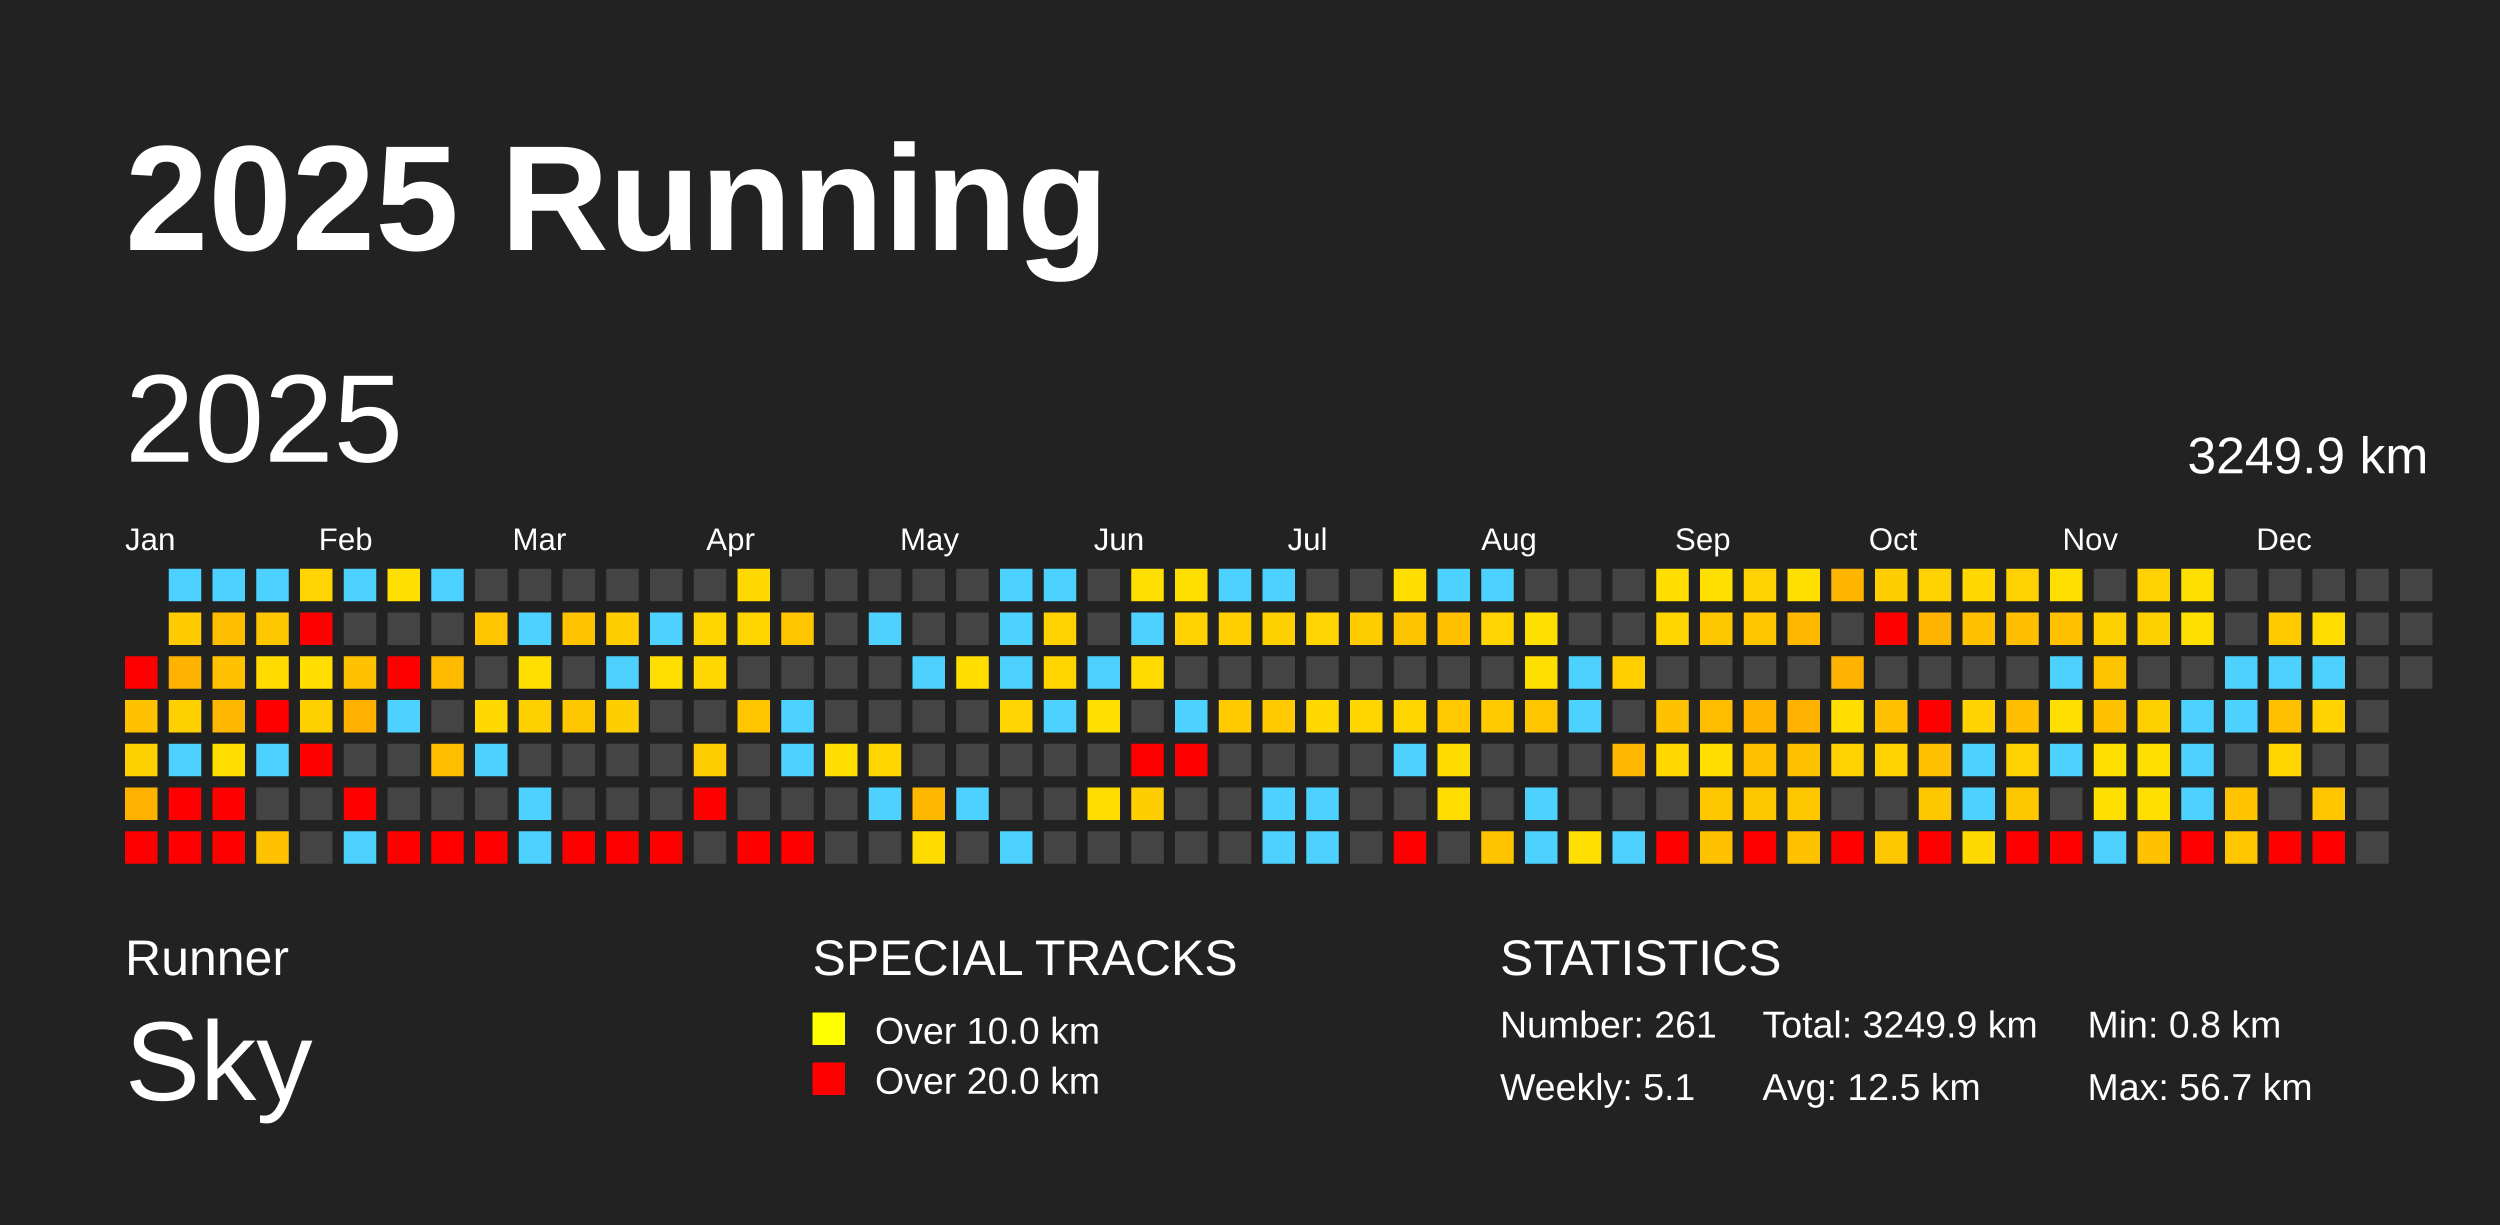
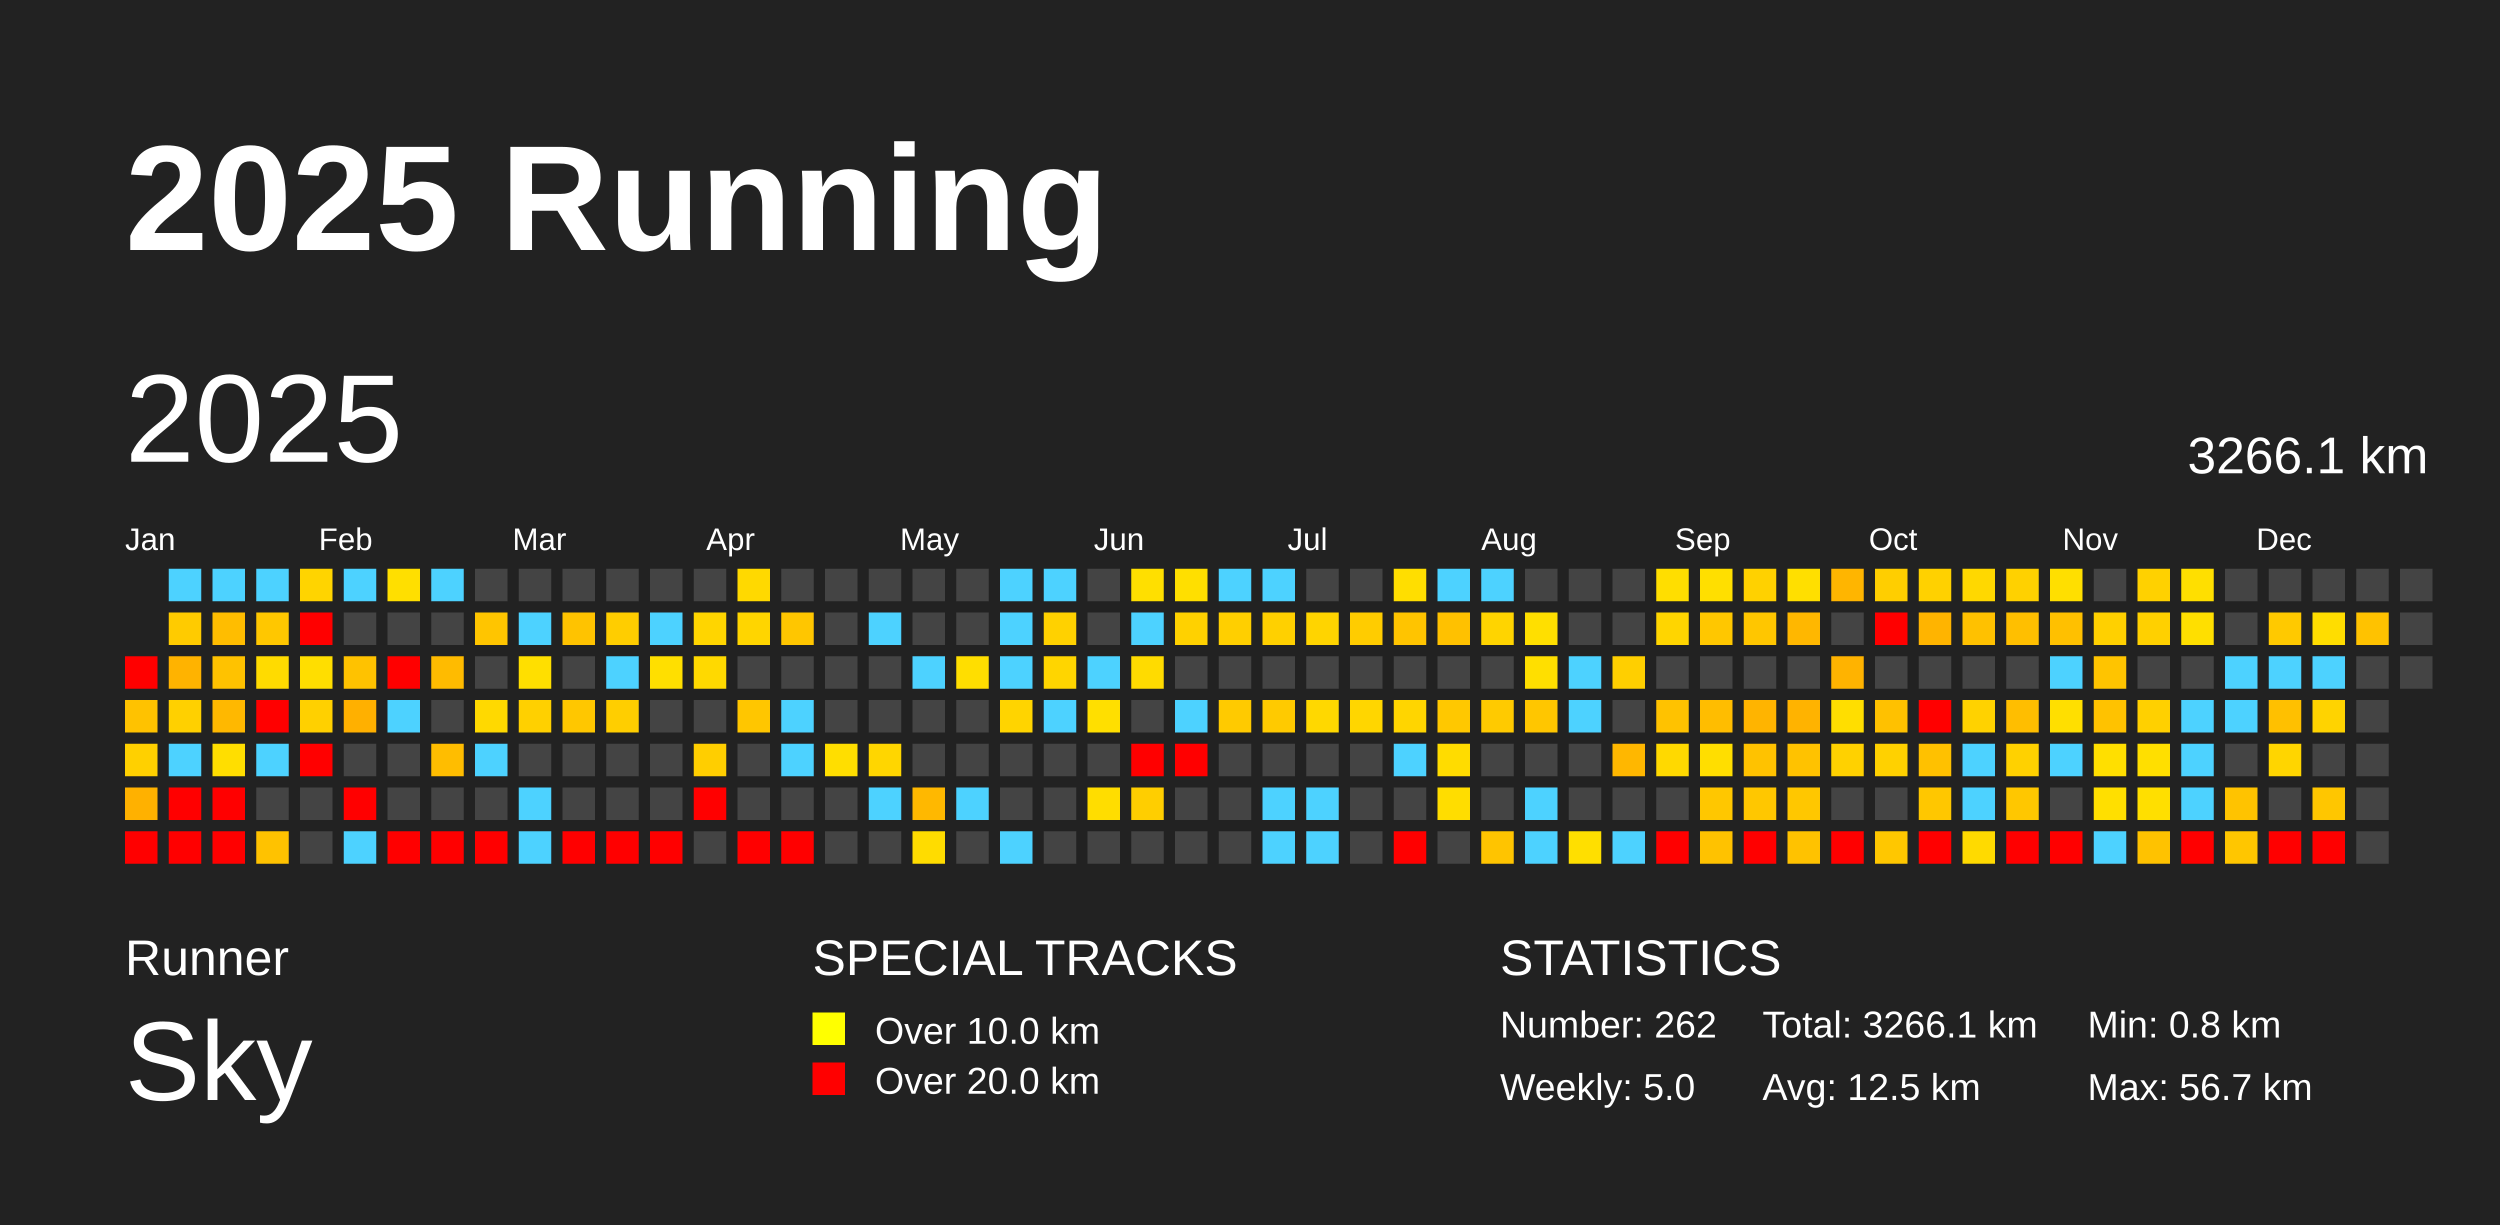
<svg xmlns="http://www.w3.org/2000/svg" baseProfile="full" height="98mm" version="1.1" viewBox="0,0,200,98" width="200mm">
  <defs />
  <rect fill="#222222" height="98" width="200" x="0" y="0" />
  <text fill="#FFFFFF" style="font-size:12px; font-family:Arial; font-weight:bold;" x="10" y="20">2025 Running</text>
  <text fill="#FFFFFF" style="font-size:4px; font-family:Arial" x="10" y="78">Runner</text>
  <text fill="#FFFFFF" style="font-size:9px; font-family:Arial" x="10" y="88">Sky</text>
  <text fill="#FFFFFF" style="font-size:4px; font-family:Arial" x="65" y="78">SPECIAL TRACKS</text>
  <rect fill="yellow" height="2.6" width="2.6" x="65" y="81" />
  <text fill="#FFFFFF" style="font-size:3px; font-family:Arial" x="70" y="83.5">Over 10.0 km</text>
  <rect fill="red" height="2.6" width="2.6" x="65" y="85" />
  <text fill="#FFFFFF" style="font-size:3px; font-family:Arial" x="70" y="87.5">Over 20.0 km</text>
  <text fill="#FFFFFF" style="font-size:4px; font-family:Arial" x="120" y="78">STATISTICS</text>
-   <text fill="#FFFFFF" style="font-size:3px; font-family:Arial" x="120" y="83">Number: 261</text>
-   <text fill="#FFFFFF" style="font-size:3px; font-family:Arial" x="120" y="88">Weekly: 5.1</text>
-   <text fill="#FFFFFF" style="font-size:3px; font-family:Arial" x="141" y="83">Total: 3249.9 km</text>
+   <text fill="#FFFFFF" style="font-size:3px; font-family:Arial" x="120" y="83">Number: 262</text>
+   <text fill="#FFFFFF" style="font-size:3px; font-family:Arial" x="120" y="88">Weekly: 5.0</text>
+   <text fill="#FFFFFF" style="font-size:3px; font-family:Arial" x="141" y="83">Total: 3266.1 km</text>
  <text fill="#FFFFFF" style="font-size:3px; font-family:Arial" x="141" y="88">Avg: 12.5 km</text>
  <text fill="#FFFFFF" style="font-size:3px; font-family:Arial" x="167" y="83">Min: 0.8 km</text>
  <text fill="#FFFFFF" style="font-size:3px; font-family:Arial" x="167" y="88">Max: 56.7 km</text>
  <text dominant-baseline="hanging" fill="#FFFFFF" style="font-size:10.0px; font-family:Arial;" x="10" y="30">2025</text>
-   <text dominant-baseline="hanging" fill="#FFFFFF" style="font-size:4.125px; font-family:Arial;" x="175" y="35">3249.9 km</text>
+   <text dominant-baseline="hanging" fill="#FFFFFF" style="font-size:4.125px; font-family:Arial;" x="175" y="35">3266.1 km</text>
  <text fill="#FFFFFF" style="font-size:2.5px; font-family:Arial" x="10.0" y="44">Jan</text>
  <text fill="#FFFFFF" style="font-size:2.5px; font-family:Arial" x="25.5" y="44">Feb</text>
  <text fill="#FFFFFF" style="font-size:2.5px; font-family:Arial" x="41.0" y="44">Mar</text>
  <text fill="#FFFFFF" style="font-size:2.5px; font-family:Arial" x="56.5" y="44">Apr</text>
  <text fill="#FFFFFF" style="font-size:2.5px; font-family:Arial" x="72.0" y="44">May</text>
  <text fill="#FFFFFF" style="font-size:2.5px; font-family:Arial" x="87.5" y="44">Jun</text>
  <text fill="#FFFFFF" style="font-size:2.5px; font-family:Arial" x="103.0" y="44">Jul</text>
  <text fill="#FFFFFF" style="font-size:2.5px; font-family:Arial" x="118.5" y="44">Aug</text>
  <text fill="#FFFFFF" style="font-size:2.5px; font-family:Arial" x="134.0" y="44">Sep</text>
  <text fill="#FFFFFF" style="font-size:2.5px; font-family:Arial" x="149.5" y="44">Oct</text>
  <text fill="#FFFFFF" style="font-size:2.5px; font-family:Arial" x="165.0" y="44">Nov</text>
  <text fill="#FFFFFF" style="font-size:2.5px; font-family:Arial" x="180.5" y="44">Dec</text>
  <rect fill="red" height="2.6" width="2.6" x="10.0" y="52.5" />
  <rect fill="#ffc200" height="2.6" width="2.6" x="10.0" y="56.0" />
  <rect fill="#ffd000" height="2.6" width="2.6" x="10.0" y="59.5" />
  <rect fill="#ffb100" height="2.6" width="2.6" x="10.0" y="63.0" />
  <rect fill="red" height="2.6" width="2.6" x="10.0" y="66.5" />
  <rect fill="#4dd2ff" height="2.6" width="2.6" x="13.5" y="45.5" />
  <rect fill="#ffcb00" height="2.6" width="2.6" x="13.5" y="49.0" />
  <rect fill="#ffb300" height="2.6" width="2.6" x="13.5" y="52.5" />
  <rect fill="#ffd000" height="2.6" width="2.6" x="13.5" y="56.0" />
  <rect fill="#4dd2ff" height="2.6" width="2.6" x="13.5" y="59.5" />
  <rect fill="red" height="2.6" width="2.6" x="13.5" y="63.0" />
  <rect fill="red" height="2.6" width="2.6" x="13.5" y="66.5" />
  <rect fill="#4dd2ff" height="2.6" width="2.6" x="17.0" y="45.5" />
  <rect fill="#ffbd00" height="2.6" width="2.6" x="17.0" y="49.0" />
  <rect fill="#ffc200" height="2.6" width="2.6" x="17.0" y="52.5" />
  <rect fill="#ffb800" height="2.6" width="2.6" x="17.0" y="56.0" />
  <rect fill="#ffde00" height="2.6" width="2.6" x="17.0" y="59.5" />
  <rect fill="red" height="2.6" width="2.6" x="17.0" y="63.0" />
  <rect fill="red" height="2.6" width="2.6" x="17.0" y="66.5" />
  <rect fill="#4dd2ff" height="2.6" width="2.6" x="20.5" y="45.5" />
  <rect fill="#ffc700" height="2.6" width="2.6" x="20.5" y="49.0" />
  <rect fill="#ffdb00" height="2.6" width="2.6" x="20.5" y="52.5" />
  <rect fill="red" height="2.6" width="2.6" x="20.5" y="56.0" />
  <rect fill="#4dd2ff" height="2.6" width="2.6" x="20.5" y="59.5" />
  <rect fill="#444444" height="2.6" width="2.6" x="20.5" y="63.0" />
  <rect fill="#ffc200" height="2.6" width="2.6" x="20.5" y="66.5" />
  <rect fill="#ffd400" height="2.6" width="2.6" x="24.0" y="45.5" />
  <rect fill="red" height="2.6" width="2.6" x="24.0" y="49.0" />
  <rect fill="#ffde00" height="2.6" width="2.6" x="24.0" y="52.5" />
  <rect fill="#ffd000" height="2.6" width="2.6" x="24.0" y="56.0" />
  <rect fill="red" height="2.6" width="2.6" x="24.0" y="59.5" />
  <rect fill="#444444" height="2.6" width="2.6" x="24.0" y="63.0" />
  <rect fill="#444444" height="2.6" width="2.6" x="24.0" y="66.5" />
  <rect fill="#4dd2ff" height="2.6" width="2.6" x="27.5" y="45.5" />
  <rect fill="#444444" height="2.6" width="2.6" x="27.5" y="49.0" />
  <rect fill="#ffc200" height="2.6" width="2.6" x="27.5" y="52.5" />
  <rect fill="#ffb000" height="2.6" width="2.6" x="27.5" y="56.0" />
  <rect fill="#444444" height="2.6" width="2.6" x="27.5" y="59.5" />
  <rect fill="red" height="2.6" width="2.6" x="27.5" y="63.0" />
  <rect fill="#4dd2ff" height="2.6" width="2.6" x="27.5" y="66.5" />
  <rect fill="#ffdf00" height="2.6" width="2.6" x="31.0" y="45.5" />
  <rect fill="#444444" height="2.6" width="2.6" x="31.0" y="49.0" />
  <rect fill="red" height="2.6" width="2.6" x="31.0" y="52.5" />
  <rect fill="#4dd2ff" height="2.6" width="2.6" x="31.0" y="56.0" />
  <rect fill="#444444" height="2.6" width="2.6" x="31.0" y="59.5" />
  <rect fill="#444444" height="2.6" width="2.6" x="31.0" y="63.0" />
  <rect fill="red" height="2.6" width="2.6" x="31.0" y="66.5" />
  <rect fill="#4dd2ff" height="2.6" width="2.6" x="34.5" y="45.5" />
  <rect fill="#444444" height="2.6" width="2.6" x="34.5" y="49.0" />
  <rect fill="#ffbb00" height="2.6" width="2.6" x="34.5" y="52.5" />
  <rect fill="#444444" height="2.6" width="2.6" x="34.5" y="56.0" />
  <rect fill="#ffbd00" height="2.6" width="2.6" x="34.5" y="59.5" />
  <rect fill="#444444" height="2.6" width="2.6" x="34.5" y="63.0" />
  <rect fill="red" height="2.6" width="2.6" x="34.5" y="66.5" />
  <rect fill="#444444" height="2.6" width="2.6" x="38.0" y="45.5" />
  <rect fill="#ffc500" height="2.6" width="2.6" x="38.0" y="49.0" />
  <rect fill="#444444" height="2.6" width="2.6" x="38.0" y="52.5" />
  <rect fill="#ffd900" height="2.6" width="2.6" x="38.0" y="56.0" />
  <rect fill="#4dd2ff" height="2.6" width="2.6" x="38.0" y="59.5" />
  <rect fill="#444444" height="2.6" width="2.6" x="38.0" y="63.0" />
  <rect fill="red" height="2.6" width="2.6" x="38.0" y="66.5" />
  <rect fill="#444444" height="2.6" width="2.6" x="41.5" y="45.5" />
  <rect fill="#4dd2ff" height="2.6" width="2.6" x="41.5" y="49.0" />
  <rect fill="#ffdf00" height="2.6" width="2.6" x="41.5" y="52.5" />
  <rect fill="#ffd000" height="2.6" width="2.6" x="41.5" y="56.0" />
  <rect fill="#444444" height="2.6" width="2.6" x="41.5" y="59.5" />
  <rect fill="#4dd2ff" height="2.6" width="2.6" x="41.5" y="63.0" />
  <rect fill="#4dd2ff" height="2.6" width="2.6" x="41.5" y="66.5" />
  <rect fill="#444444" height="2.6" width="2.6" x="45.0" y="45.5" />
  <rect fill="#ffc300" height="2.6" width="2.6" x="45.0" y="49.0" />
  <rect fill="#444444" height="2.6" width="2.6" x="45.0" y="52.5" />
  <rect fill="#ffc700" height="2.6" width="2.6" x="45.0" y="56.0" />
  <rect fill="#444444" height="2.6" width="2.6" x="45.0" y="59.5" />
  <rect fill="#444444" height="2.6" width="2.6" x="45.0" y="63.0" />
  <rect fill="red" height="2.6" width="2.6" x="45.0" y="66.5" />
  <rect fill="#444444" height="2.6" width="2.6" x="48.5" y="45.5" />
  <rect fill="#ffcd00" height="2.6" width="2.6" x="48.5" y="49.0" />
  <rect fill="#4dd2ff" height="2.6" width="2.6" x="48.5" y="52.5" />
  <rect fill="#ffce00" height="2.6" width="2.6" x="48.5" y="56.0" />
  <rect fill="#444444" height="2.6" width="2.6" x="48.5" y="59.5" />
  <rect fill="#444444" height="2.6" width="2.6" x="48.5" y="63.0" />
  <rect fill="red" height="2.6" width="2.6" x="48.5" y="66.5" />
  <rect fill="#444444" height="2.6" width="2.6" x="52.0" y="45.5" />
  <rect fill="#4dd2ff" height="2.6" width="2.6" x="52.0" y="49.0" />
  <rect fill="#ffdf00" height="2.6" width="2.6" x="52.0" y="52.5" />
  <rect fill="#444444" height="2.6" width="2.6" x="52.0" y="56.0" />
  <rect fill="#444444" height="2.6" width="2.6" x="52.0" y="59.5" />
  <rect fill="#444444" height="2.6" width="2.6" x="52.0" y="63.0" />
  <rect fill="red" height="2.6" width="2.6" x="52.0" y="66.5" />
  <rect fill="#444444" height="2.6" width="2.6" x="55.5" y="45.5" />
  <rect fill="#ffd500" height="2.6" width="2.6" x="55.5" y="49.0" />
  <rect fill="#ffd900" height="2.6" width="2.6" x="55.5" y="52.5" />
  <rect fill="#444444" height="2.6" width="2.6" x="55.5" y="56.0" />
  <rect fill="#ffce00" height="2.6" width="2.6" x="55.5" y="59.5" />
  <rect fill="red" height="2.6" width="2.6" x="55.5" y="63.0" />
  <rect fill="#444444" height="2.6" width="2.6" x="55.5" y="66.5" />
  <rect fill="#ffd900" height="2.6" width="2.6" x="59.0" y="45.5" />
  <rect fill="#ffd500" height="2.6" width="2.6" x="59.0" y="49.0" />
  <rect fill="#444444" height="2.6" width="2.6" x="59.0" y="52.5" />
  <rect fill="#ffc600" height="2.6" width="2.6" x="59.0" y="56.0" />
  <rect fill="#444444" height="2.6" width="2.6" x="59.0" y="59.5" />
  <rect fill="#444444" height="2.6" width="2.6" x="59.0" y="63.0" />
  <rect fill="red" height="2.6" width="2.6" x="59.0" y="66.5" />
  <rect fill="#444444" height="2.6" width="2.6" x="62.5" y="45.5" />
  <rect fill="#ffc600" height="2.6" width="2.6" x="62.5" y="49.0" />
  <rect fill="#444444" height="2.6" width="2.6" x="62.5" y="52.5" />
  <rect fill="#4dd2ff" height="2.6" width="2.6" x="62.5" y="56.0" />
  <rect fill="#4dd2ff" height="2.6" width="2.6" x="62.5" y="59.5" />
  <rect fill="#444444" height="2.6" width="2.6" x="62.5" y="63.0" />
  <rect fill="red" height="2.6" width="2.6" x="62.5" y="66.5" />
  <rect fill="#444444" height="2.6" width="2.6" x="66.0" y="45.5" />
  <rect fill="#444444" height="2.6" width="2.6" x="66.0" y="49.0" />
  <rect fill="#444444" height="2.6" width="2.6" x="66.0" y="52.5" />
  <rect fill="#444444" height="2.6" width="2.6" x="66.0" y="56.0" />
  <rect fill="#ffde00" height="2.6" width="2.6" x="66.0" y="59.5" />
  <rect fill="#444444" height="2.6" width="2.6" x="66.0" y="63.0" />
  <rect fill="#444444" height="2.6" width="2.6" x="66.0" y="66.5" />
  <rect fill="#444444" height="2.6" width="2.6" x="69.5" y="45.5" />
  <rect fill="#4dd2ff" height="2.6" width="2.6" x="69.5" y="49.0" />
  <rect fill="#444444" height="2.6" width="2.6" x="69.5" y="52.5" />
  <rect fill="#444444" height="2.6" width="2.6" x="69.5" y="56.0" />
  <rect fill="#ffd600" height="2.6" width="2.6" x="69.5" y="59.5" />
  <rect fill="#4dd2ff" height="2.6" width="2.6" x="69.5" y="63.0" />
  <rect fill="#444444" height="2.6" width="2.6" x="69.5" y="66.5" />
  <rect fill="#444444" height="2.6" width="2.6" x="73.0" y="45.5" />
  <rect fill="#444444" height="2.6" width="2.6" x="73.0" y="49.0" />
  <rect fill="#4dd2ff" height="2.6" width="2.6" x="73.0" y="52.5" />
  <rect fill="#444444" height="2.6" width="2.6" x="73.0" y="56.0" />
  <rect fill="#444444" height="2.6" width="2.6" x="73.0" y="59.5" />
  <rect fill="#ffb800" height="2.6" width="2.6" x="73.0" y="63.0" />
  <rect fill="#ffdc00" height="2.6" width="2.6" x="73.0" y="66.5" />
  <rect fill="#444444" height="2.6" width="2.6" x="76.5" y="45.5" />
  <rect fill="#444444" height="2.6" width="2.6" x="76.5" y="49.0" />
  <rect fill="#ffde00" height="2.6" width="2.6" x="76.5" y="52.5" />
  <rect fill="#444444" height="2.6" width="2.6" x="76.5" y="56.0" />
  <rect fill="#444444" height="2.6" width="2.6" x="76.5" y="59.5" />
  <rect fill="#4dd2ff" height="2.6" width="2.6" x="76.5" y="63.0" />
  <rect fill="#444444" height="2.6" width="2.6" x="76.5" y="66.5" />
  <rect fill="#4dd2ff" height="2.6" width="2.6" x="80.0" y="45.5" />
  <rect fill="#4dd2ff" height="2.6" width="2.6" x="80.0" y="49.0" />
  <rect fill="#4dd2ff" height="2.6" width="2.6" x="80.0" y="52.5" />
  <rect fill="#ffd400" height="2.6" width="2.6" x="80.0" y="56.0" />
  <rect fill="#444444" height="2.6" width="2.6" x="80.0" y="59.5" />
  <rect fill="#444444" height="2.6" width="2.6" x="80.0" y="63.0" />
  <rect fill="#4dd2ff" height="2.6" width="2.6" x="80.0" y="66.5" />
  <rect fill="#4dd2ff" height="2.6" width="2.6" x="83.5" y="45.5" />
  <rect fill="#ffd100" height="2.6" width="2.6" x="83.5" y="49.0" />
  <rect fill="#ffd500" height="2.6" width="2.6" x="83.5" y="52.5" />
  <rect fill="#4dd2ff" height="2.6" width="2.6" x="83.5" y="56.0" />
  <rect fill="#444444" height="2.6" width="2.6" x="83.5" y="59.5" />
  <rect fill="#444444" height="2.6" width="2.6" x="83.5" y="63.0" />
  <rect fill="#444444" height="2.6" width="2.6" x="83.5" y="66.5" />
  <rect fill="#444444" height="2.6" width="2.6" x="87.0" y="45.5" />
  <rect fill="#444444" height="2.6" width="2.6" x="87.0" y="49.0" />
  <rect fill="#4dd2ff" height="2.6" width="2.6" x="87.0" y="52.5" />
  <rect fill="#ffdf00" height="2.6" width="2.6" x="87.0" y="56.0" />
  <rect fill="#444444" height="2.6" width="2.6" x="87.0" y="59.5" />
  <rect fill="#ffdd00" height="2.6" width="2.6" x="87.0" y="63.0" />
  <rect fill="#444444" height="2.6" width="2.6" x="87.0" y="66.5" />
  <rect fill="#ffdf00" height="2.6" width="2.6" x="90.5" y="45.5" />
  <rect fill="#4dd2ff" height="2.6" width="2.6" x="90.5" y="49.0" />
  <rect fill="#ffdb00" height="2.6" width="2.6" x="90.5" y="52.5" />
  <rect fill="#444444" height="2.6" width="2.6" x="90.5" y="56.0" />
  <rect fill="red" height="2.6" width="2.6" x="90.5" y="59.5" />
  <rect fill="#ffce00" height="2.6" width="2.6" x="90.5" y="63.0" />
  <rect fill="#444444" height="2.6" width="2.6" x="90.5" y="66.5" />
  <rect fill="#ffdf00" height="2.6" width="2.6" x="94.0" y="45.5" />
  <rect fill="#ffd100" height="2.6" width="2.6" x="94.0" y="49.0" />
  <rect fill="#444444" height="2.6" width="2.6" x="94.0" y="52.5" />
  <rect fill="#4dd2ff" height="2.6" width="2.6" x="94.0" y="56.0" />
  <rect fill="red" height="2.6" width="2.6" x="94.0" y="59.5" />
  <rect fill="#444444" height="2.6" width="2.6" x="94.0" y="63.0" />
  <rect fill="#444444" height="2.6" width="2.6" x="94.0" y="66.5" />
  <rect fill="#4dd2ff" height="2.6" width="2.6" x="97.5" y="45.5" />
  <rect fill="#ffcf00" height="2.6" width="2.6" x="97.5" y="49.0" />
  <rect fill="#444444" height="2.6" width="2.6" x="97.5" y="52.5" />
  <rect fill="#ffca00" height="2.6" width="2.6" x="97.5" y="56.0" />
  <rect fill="#444444" height="2.6" width="2.6" x="97.5" y="59.5" />
  <rect fill="#444444" height="2.6" width="2.6" x="97.5" y="63.0" />
  <rect fill="#444444" height="2.6" width="2.6" x="97.5" y="66.5" />
  <rect fill="#4dd2ff" height="2.6" width="2.6" x="101.0" y="45.5" />
  <rect fill="#ffd000" height="2.6" width="2.6" x="101.0" y="49.0" />
  <rect fill="#444444" height="2.6" width="2.6" x="101.0" y="52.5" />
  <rect fill="#ffca00" height="2.6" width="2.6" x="101.0" y="56.0" />
  <rect fill="#444444" height="2.6" width="2.6" x="101.0" y="59.5" />
  <rect fill="#4dd2ff" height="2.6" width="2.6" x="101.0" y="63.0" />
  <rect fill="#4dd2ff" height="2.6" width="2.6" x="101.0" y="66.5" />
  <rect fill="#444444" height="2.6" width="2.6" x="104.5" y="45.5" />
  <rect fill="#ffd400" height="2.6" width="2.6" x="104.5" y="49.0" />
  <rect fill="#444444" height="2.6" width="2.6" x="104.5" y="52.5" />
  <rect fill="#ffd800" height="2.6" width="2.6" x="104.5" y="56.0" />
  <rect fill="#444444" height="2.6" width="2.6" x="104.5" y="59.5" />
  <rect fill="#4dd2ff" height="2.6" width="2.6" x="104.5" y="63.0" />
  <rect fill="#4dd2ff" height="2.6" width="2.6" x="104.5" y="66.5" />
  <rect fill="#444444" height="2.6" width="2.6" x="108.0" y="45.5" />
  <rect fill="#ffcc00" height="2.6" width="2.6" x="108.0" y="49.0" />
  <rect fill="#444444" height="2.6" width="2.6" x="108.0" y="52.5" />
  <rect fill="#ffd600" height="2.6" width="2.6" x="108.0" y="56.0" />
  <rect fill="#444444" height="2.6" width="2.6" x="108.0" y="59.5" />
  <rect fill="#444444" height="2.6" width="2.6" x="108.0" y="63.0" />
  <rect fill="#444444" height="2.6" width="2.6" x="108.0" y="66.5" />
  <rect fill="#ffde00" height="2.6" width="2.6" x="111.5" y="45.5" />
  <rect fill="#ffc400" height="2.6" width="2.6" x="111.5" y="49.0" />
  <rect fill="#444444" height="2.6" width="2.6" x="111.5" y="52.5" />
  <rect fill="#ffd500" height="2.6" width="2.6" x="111.5" y="56.0" />
  <rect fill="#4dd2ff" height="2.6" width="2.6" x="111.5" y="59.5" />
  <rect fill="#444444" height="2.6" width="2.6" x="111.5" y="63.0" />
  <rect fill="red" height="2.6" width="2.6" x="111.5" y="66.5" />
  <rect fill="#4dd2ff" height="2.6" width="2.6" x="115.0" y="45.5" />
  <rect fill="#ffc100" height="2.6" width="2.6" x="115.0" y="49.0" />
  <rect fill="#444444" height="2.6" width="2.6" x="115.0" y="52.5" />
  <rect fill="#ffc800" height="2.6" width="2.6" x="115.0" y="56.0" />
  <rect fill="#ffdc00" height="2.6" width="2.6" x="115.0" y="59.5" />
  <rect fill="#ffdd00" height="2.6" width="2.6" x="115.0" y="63.0" />
  <rect fill="#444444" height="2.6" width="2.6" x="115.0" y="66.5" />
  <rect fill="#4dd2ff" height="2.6" width="2.6" x="118.5" y="45.5" />
  <rect fill="#ffd400" height="2.6" width="2.6" x="118.5" y="49.0" />
  <rect fill="#444444" height="2.6" width="2.6" x="118.5" y="52.5" />
  <rect fill="#ffca00" height="2.6" width="2.6" x="118.5" y="56.0" />
  <rect fill="#444444" height="2.6" width="2.6" x="118.5" y="59.5" />
  <rect fill="#444444" height="2.6" width="2.6" x="118.5" y="63.0" />
  <rect fill="#ffc400" height="2.6" width="2.6" x="118.5" y="66.5" />
  <rect fill="#444444" height="2.6" width="2.6" x="122.0" y="45.5" />
  <rect fill="#ffdf00" height="2.6" width="2.6" x="122.0" y="49.0" />
  <rect fill="#ffdf00" height="2.6" width="2.6" x="122.0" y="52.5" />
  <rect fill="#ffc600" height="2.6" width="2.6" x="122.0" y="56.0" />
  <rect fill="#444444" height="2.6" width="2.6" x="122.0" y="59.5" />
  <rect fill="#4dd2ff" height="2.6" width="2.6" x="122.0" y="63.0" />
  <rect fill="#4dd2ff" height="2.6" width="2.6" x="122.0" y="66.5" />
  <rect fill="#444444" height="2.6" width="2.6" x="125.5" y="45.5" />
  <rect fill="#444444" height="2.6" width="2.6" x="125.5" y="49.0" />
  <rect fill="#4dd2ff" height="2.6" width="2.6" x="125.5" y="52.5" />
  <rect fill="#4dd2ff" height="2.6" width="2.6" x="125.5" y="56.0" />
  <rect fill="#444444" height="2.6" width="2.6" x="125.5" y="59.5" />
  <rect fill="#444444" height="2.6" width="2.6" x="125.5" y="63.0" />
  <rect fill="#ffdf00" height="2.6" width="2.6" x="125.5" y="66.5" />
  <rect fill="#444444" height="2.6" width="2.6" x="129.0" y="45.5" />
  <rect fill="#444444" height="2.6" width="2.6" x="129.0" y="49.0" />
  <rect fill="#ffcf00" height="2.6" width="2.6" x="129.0" y="52.5" />
  <rect fill="#444444" height="2.6" width="2.6" x="129.0" y="56.0" />
  <rect fill="#ffb700" height="2.6" width="2.6" x="129.0" y="59.5" />
  <rect fill="#444444" height="2.6" width="2.6" x="129.0" y="63.0" />
  <rect fill="#4dd2ff" height="2.6" width="2.6" x="129.0" y="66.5" />
  <rect fill="#ffde00" height="2.6" width="2.6" x="132.5" y="45.5" />
  <rect fill="#ffd500" height="2.6" width="2.6" x="132.5" y="49.0" />
  <rect fill="#444444" height="2.6" width="2.6" x="132.5" y="52.5" />
  <rect fill="#ffc200" height="2.6" width="2.6" x="132.5" y="56.0" />
  <rect fill="#ffd900" height="2.6" width="2.6" x="132.5" y="59.5" />
  <rect fill="#444444" height="2.6" width="2.6" x="132.5" y="63.0" />
  <rect fill="red" height="2.6" width="2.6" x="132.5" y="66.5" />
  <rect fill="#ffdf00" height="2.6" width="2.6" x="136.0" y="45.5" />
  <rect fill="#ffc700" height="2.6" width="2.6" x="136.0" y="49.0" />
  <rect fill="#444444" height="2.6" width="2.6" x="136.0" y="52.5" />
  <rect fill="#ffbd00" height="2.6" width="2.6" x="136.0" y="56.0" />
  <rect fill="#ffde00" height="2.6" width="2.6" x="136.0" y="59.5" />
  <rect fill="#ffc700" height="2.6" width="2.6" x="136.0" y="63.0" />
  <rect fill="#ffc200" height="2.6" width="2.6" x="136.0" y="66.5" />
  <rect fill="#ffd100" height="2.6" width="2.6" x="139.5" y="45.5" />
  <rect fill="#ffc600" height="2.6" width="2.6" x="139.5" y="49.0" />
  <rect fill="#444444" height="2.6" width="2.6" x="139.5" y="52.5" />
  <rect fill="#ffb400" height="2.6" width="2.6" x="139.5" y="56.0" />
  <rect fill="#ffc200" height="2.6" width="2.6" x="139.5" y="59.5" />
  <rect fill="#ffc700" height="2.6" width="2.6" x="139.5" y="63.0" />
  <rect fill="red" height="2.6" width="2.6" x="139.5" y="66.5" />
  <rect fill="#ffdf00" height="2.6" width="2.6" x="143.0" y="45.5" />
  <rect fill="#ffb700" height="2.6" width="2.6" x="143.0" y="49.0" />
  <rect fill="#444444" height="2.6" width="2.6" x="143.0" y="52.5" />
  <rect fill="#ffb300" height="2.6" width="2.6" x="143.0" y="56.0" />
  <rect fill="#ffc200" height="2.6" width="2.6" x="143.0" y="59.5" />
  <rect fill="#ffc700" height="2.6" width="2.6" x="143.0" y="63.0" />
  <rect fill="#ffc200" height="2.6" width="2.6" x="143.0" y="66.5" />
  <rect fill="#ffb500" height="2.6" width="2.6" x="146.5" y="45.5" />
  <rect fill="#444444" height="2.6" width="2.6" x="146.5" y="49.0" />
  <rect fill="#ffb300" height="2.6" width="2.6" x="146.5" y="52.5" />
  <rect fill="#ffde00" height="2.6" width="2.6" x="146.5" y="56.0" />
  <rect fill="#ffd100" height="2.6" width="2.6" x="146.5" y="59.5" />
  <rect fill="#444444" height="2.6" width="2.6" x="146.5" y="63.0" />
  <rect fill="red" height="2.6" width="2.6" x="146.5" y="66.5" />
  <rect fill="#ffce00" height="2.6" width="2.6" x="150.0" y="45.5" />
  <rect fill="red" height="2.6" width="2.6" x="150.0" y="49.0" />
  <rect fill="#444444" height="2.6" width="2.6" x="150.0" y="52.5" />
  <rect fill="#ffc100" height="2.6" width="2.6" x="150.0" y="56.0" />
  <rect fill="#ffd100" height="2.6" width="2.6" x="150.0" y="59.5" />
  <rect fill="#444444" height="2.6" width="2.6" x="150.0" y="63.0" />
  <rect fill="#ffc700" height="2.6" width="2.6" x="150.0" y="66.5" />
  <rect fill="#ffd100" height="2.6" width="2.6" x="153.5" y="45.5" />
  <rect fill="#ffb400" height="2.6" width="2.6" x="153.5" y="49.0" />
  <rect fill="#444444" height="2.6" width="2.6" x="153.5" y="52.5" />
  <rect fill="red" height="2.6" width="2.6" x="153.5" y="56.0" />
  <rect fill="#ffc100" height="2.6" width="2.6" x="153.5" y="59.5" />
  <rect fill="#ffc700" height="2.6" width="2.6" x="153.5" y="63.0" />
  <rect fill="red" height="2.6" width="2.6" x="153.5" y="66.5" />
  <rect fill="#ffd800" height="2.6" width="2.6" x="157.0" y="45.5" />
  <rect fill="#ffc100" height="2.6" width="2.6" x="157.0" y="49.0" />
  <rect fill="#444444" height="2.6" width="2.6" x="157.0" y="52.5" />
  <rect fill="#ffd200" height="2.6" width="2.6" x="157.0" y="56.0" />
  <rect fill="#4dd2ff" height="2.6" width="2.6" x="157.0" y="59.5" />
  <rect fill="#4dd2ff" height="2.6" width="2.6" x="157.0" y="63.0" />
  <rect fill="#ffda00" height="2.6" width="2.6" x="157.0" y="66.5" />
  <rect fill="#ffd100" height="2.6" width="2.6" x="160.5" y="45.5" />
  <rect fill="#ffbf00" height="2.6" width="2.6" x="160.5" y="49.0" />
  <rect fill="#444444" height="2.6" width="2.6" x="160.5" y="52.5" />
  <rect fill="#ffbe00" height="2.6" width="2.6" x="160.5" y="56.0" />
  <rect fill="#ffd100" height="2.6" width="2.6" x="160.5" y="59.5" />
  <rect fill="#ffc700" height="2.6" width="2.6" x="160.5" y="63.0" />
  <rect fill="red" height="2.6" width="2.6" x="160.5" y="66.5" />
  <rect fill="#ffdf00" height="2.6" width="2.6" x="164.0" y="45.5" />
  <rect fill="#ffc000" height="2.6" width="2.6" x="164.0" y="49.0" />
  <rect fill="#4dd2ff" height="2.6" width="2.6" x="164.0" y="52.5" />
  <rect fill="#ffdf00" height="2.6" width="2.6" x="164.0" y="56.0" />
  <rect fill="#4dd2ff" height="2.6" width="2.6" x="164.0" y="59.5" />
  <rect fill="#444444" height="2.6" width="2.6" x="164.0" y="63.0" />
  <rect fill="red" height="2.6" width="2.6" x="164.0" y="66.5" />
  <rect fill="#444444" height="2.6" width="2.6" x="167.5" y="45.5" />
  <rect fill="#ffd000" height="2.6" width="2.6" x="167.5" y="49.0" />
  <rect fill="#ffc400" height="2.6" width="2.6" x="167.5" y="52.5" />
  <rect fill="#ffc200" height="2.6" width="2.6" x="167.5" y="56.0" />
  <rect fill="#ffdf00" height="2.6" width="2.6" x="167.5" y="59.5" />
  <rect fill="#ffdf00" height="2.6" width="2.6" x="167.5" y="63.0" />
  <rect fill="#4dd2ff" height="2.6" width="2.6" x="167.5" y="66.5" />
  <rect fill="#ffd100" height="2.6" width="2.6" x="171.0" y="45.5" />
  <rect fill="#ffd000" height="2.6" width="2.6" x="171.0" y="49.0" />
  <rect fill="#444444" height="2.6" width="2.6" x="171.0" y="52.5" />
  <rect fill="#ffd000" height="2.6" width="2.6" x="171.0" y="56.0" />
  <rect fill="#ffdf00" height="2.6" width="2.6" x="171.0" y="59.5" />
  <rect fill="#ffdf00" height="2.6" width="2.6" x="171.0" y="63.0" />
  <rect fill="#ffc200" height="2.6" width="2.6" x="171.0" y="66.5" />
  <rect fill="#ffdf00" height="2.6" width="2.6" x="174.5" y="45.5" />
  <rect fill="#ffdf00" height="2.6" width="2.6" x="174.5" y="49.0" />
  <rect fill="#444444" height="2.6" width="2.6" x="174.5" y="52.5" />
  <rect fill="#4dd2ff" height="2.6" width="2.6" x="174.5" y="56.0" />
  <rect fill="#4dd2ff" height="2.6" width="2.6" x="174.5" y="59.5" />
  <rect fill="#4dd2ff" height="2.6" width="2.6" x="174.5" y="63.0" />
  <rect fill="red" height="2.6" width="2.6" x="174.5" y="66.5" />
  <rect fill="#444444" height="2.6" width="2.6" x="178.0" y="45.5" />
  <rect fill="#444444" height="2.6" width="2.6" x="178.0" y="49.0" />
  <rect fill="#4dd2ff" height="2.6" width="2.6" x="178.0" y="52.5" />
  <rect fill="#4dd2ff" height="2.6" width="2.6" x="178.0" y="56.0" />
  <rect fill="#444444" height="2.6" width="2.6" x="178.0" y="59.5" />
  <rect fill="#ffc300" height="2.6" width="2.6" x="178.0" y="63.0" />
  <rect fill="#ffc600" height="2.6" width="2.6" x="178.0" y="66.5" />
  <rect fill="#444444" height="2.6" width="2.6" x="181.5" y="45.5" />
  <rect fill="#ffc900" height="2.6" width="2.6" x="181.5" y="49.0" />
  <rect fill="#4dd2ff" height="2.6" width="2.6" x="181.5" y="52.5" />
  <rect fill="#ffc000" height="2.6" width="2.6" x="181.5" y="56.0" />
  <rect fill="#ffd500" height="2.6" width="2.6" x="181.5" y="59.5" />
  <rect fill="#444444" height="2.6" width="2.6" x="181.5" y="63.0" />
  <rect fill="red" height="2.6" width="2.6" x="181.5" y="66.5" />
  <rect fill="#444444" height="2.6" width="2.6" x="185.0" y="45.5" />
  <rect fill="#ffdd00" height="2.6" width="2.6" x="185.0" y="49.0" />
  <rect fill="#4dd2ff" height="2.6" width="2.6" x="185.0" y="52.5" />
  <rect fill="#ffd300" height="2.6" width="2.6" x="185.0" y="56.0" />
  <rect fill="#444444" height="2.6" width="2.6" x="185.0" y="59.5" />
  <rect fill="#ffc600" height="2.6" width="2.6" x="185.0" y="63.0" />
  <rect fill="red" height="2.6" width="2.6" x="185.0" y="66.5" />
  <rect fill="#444444" height="2.6" width="2.6" x="188.5" y="45.5" />
-   <rect fill="#444444" height="2.6" width="2.6" x="188.5" y="49.0" />
+   <rect fill="#ffc200" height="2.6" width="2.6" x="188.5" y="49.0" />
  <rect fill="#444444" height="2.6" width="2.6" x="188.5" y="52.5" />
  <rect fill="#444444" height="2.6" width="2.6" x="188.5" y="56.0" />
  <rect fill="#444444" height="2.6" width="2.6" x="188.5" y="59.5" />
  <rect fill="#444444" height="2.6" width="2.6" x="188.5" y="63.0" />
  <rect fill="#444444" height="2.6" width="2.6" x="188.5" y="66.5" />
  <rect fill="#444444" height="2.6" width="2.6" x="192.0" y="45.5" />
  <rect fill="#444444" height="2.6" width="2.6" x="192.0" y="49.0" />
  <rect fill="#444444" height="2.6" width="2.6" x="192.0" y="52.5" />
</svg>
